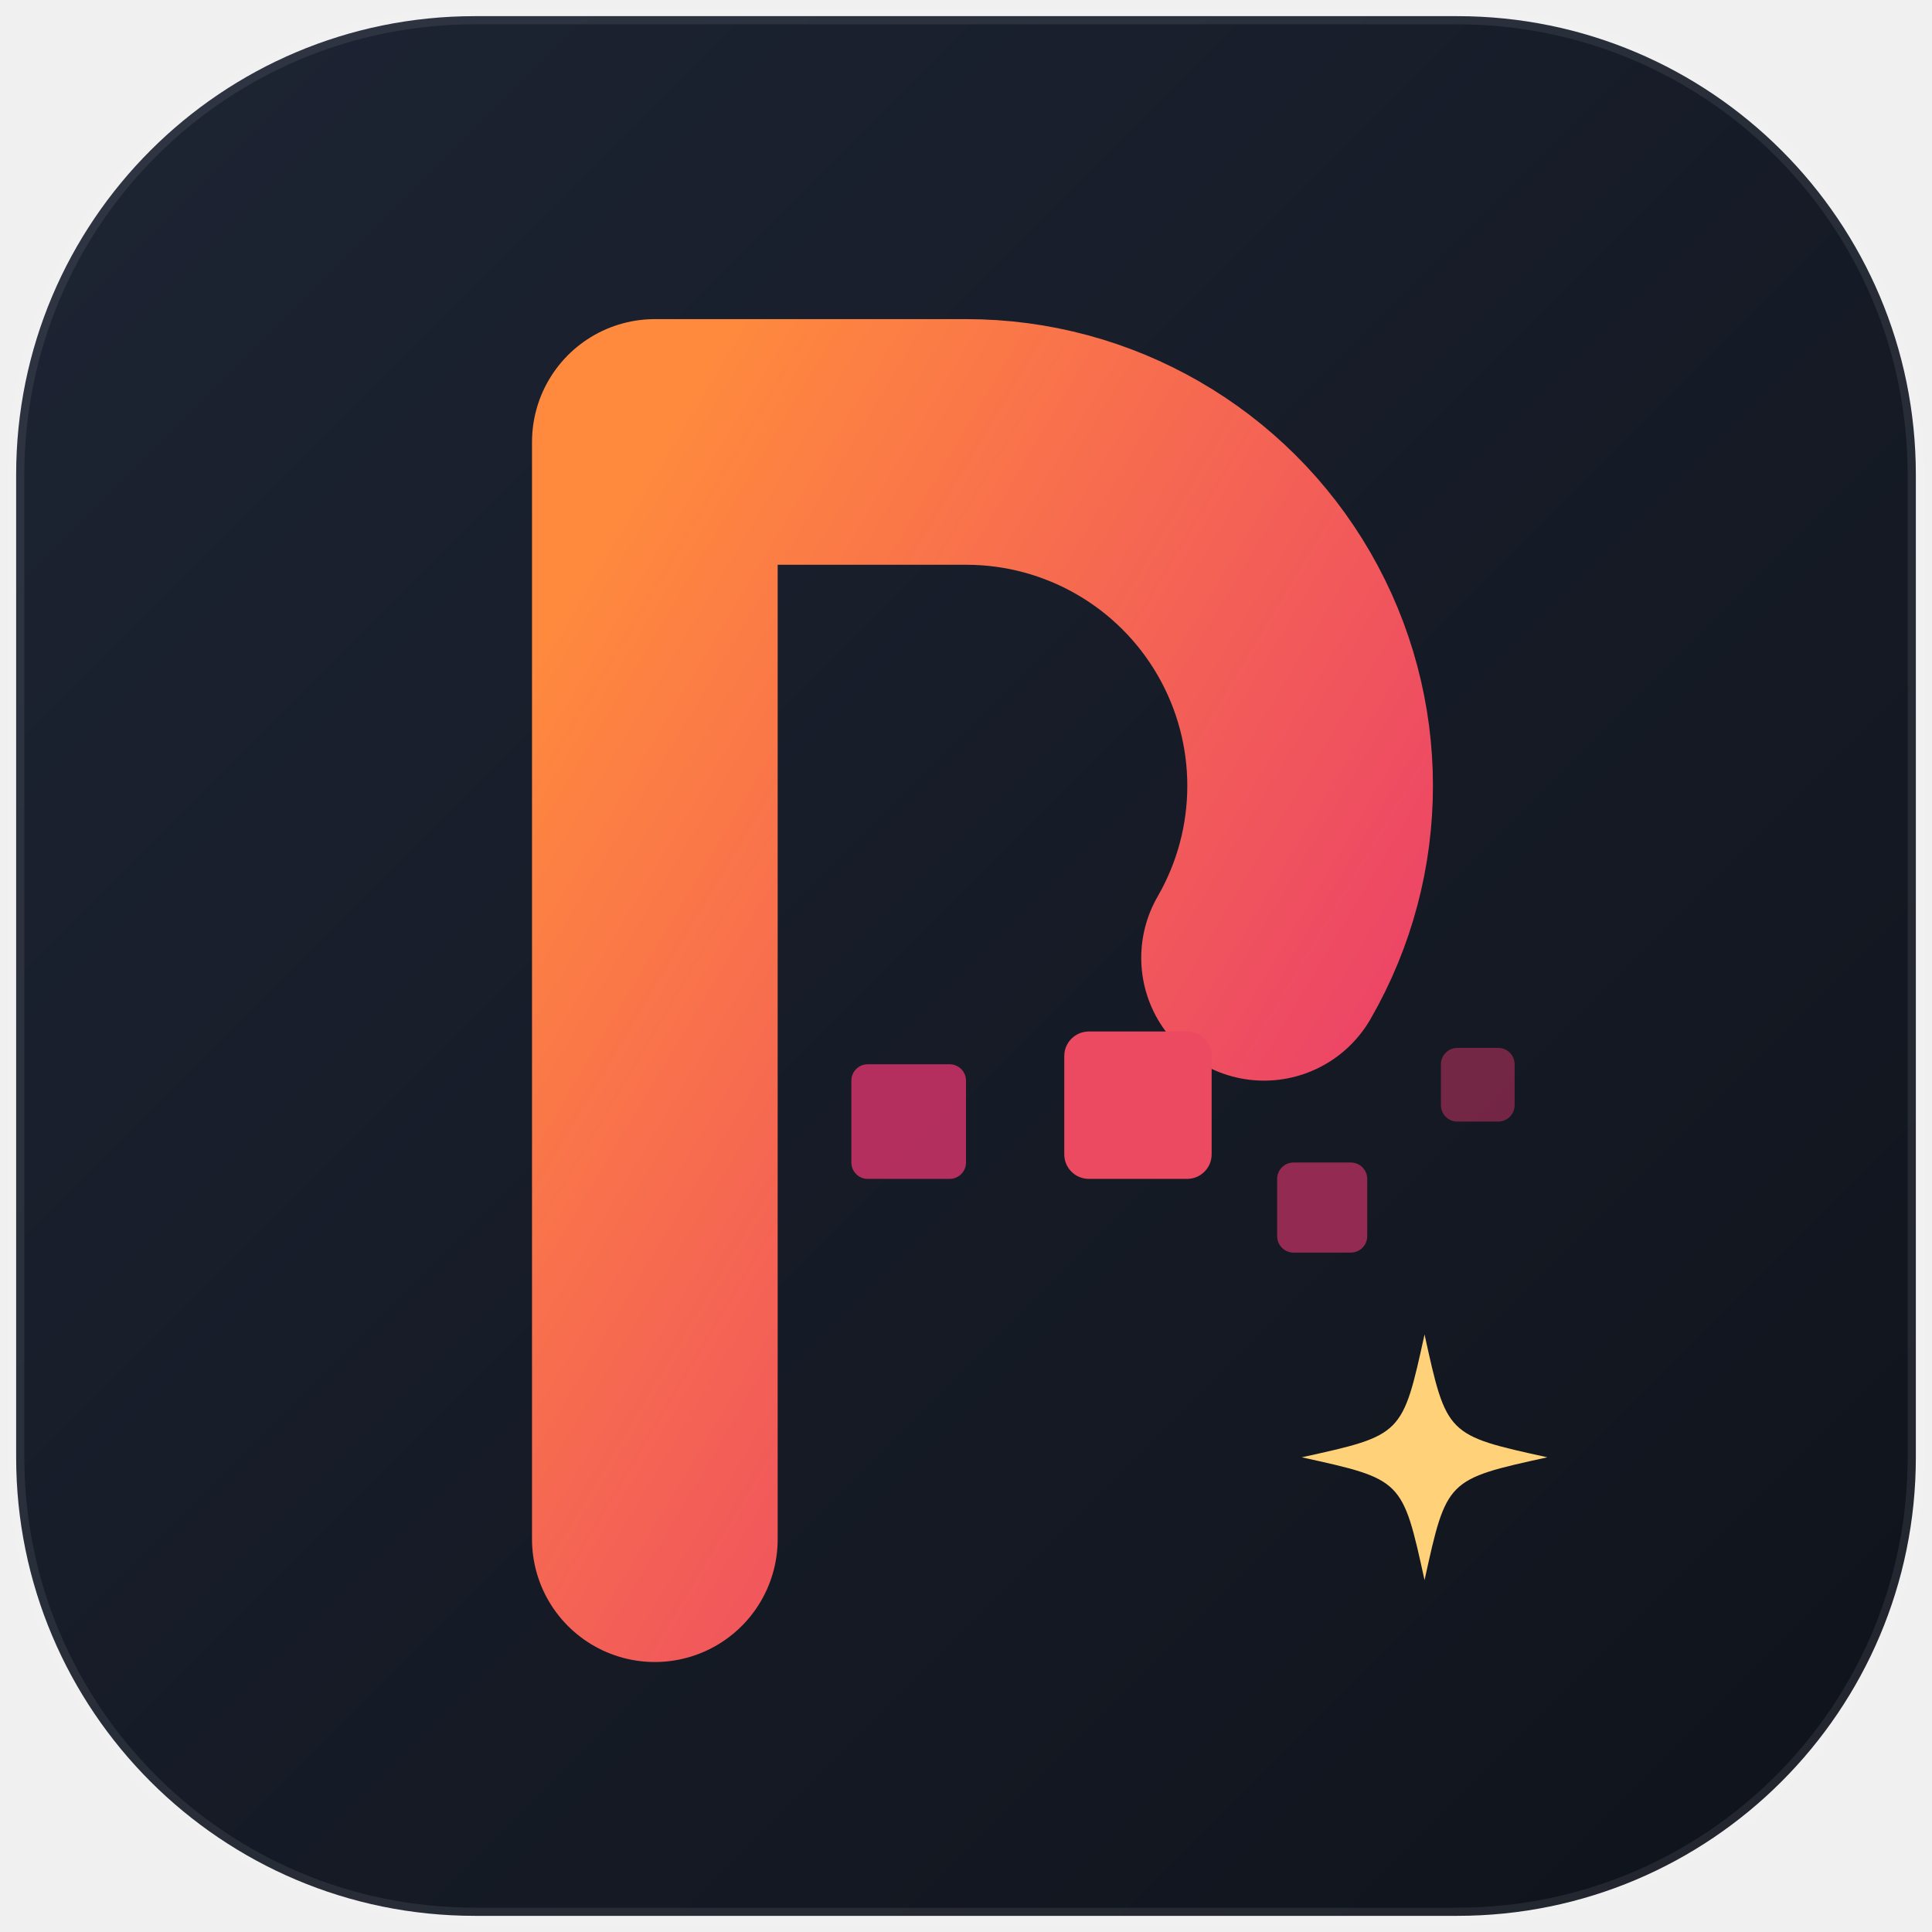
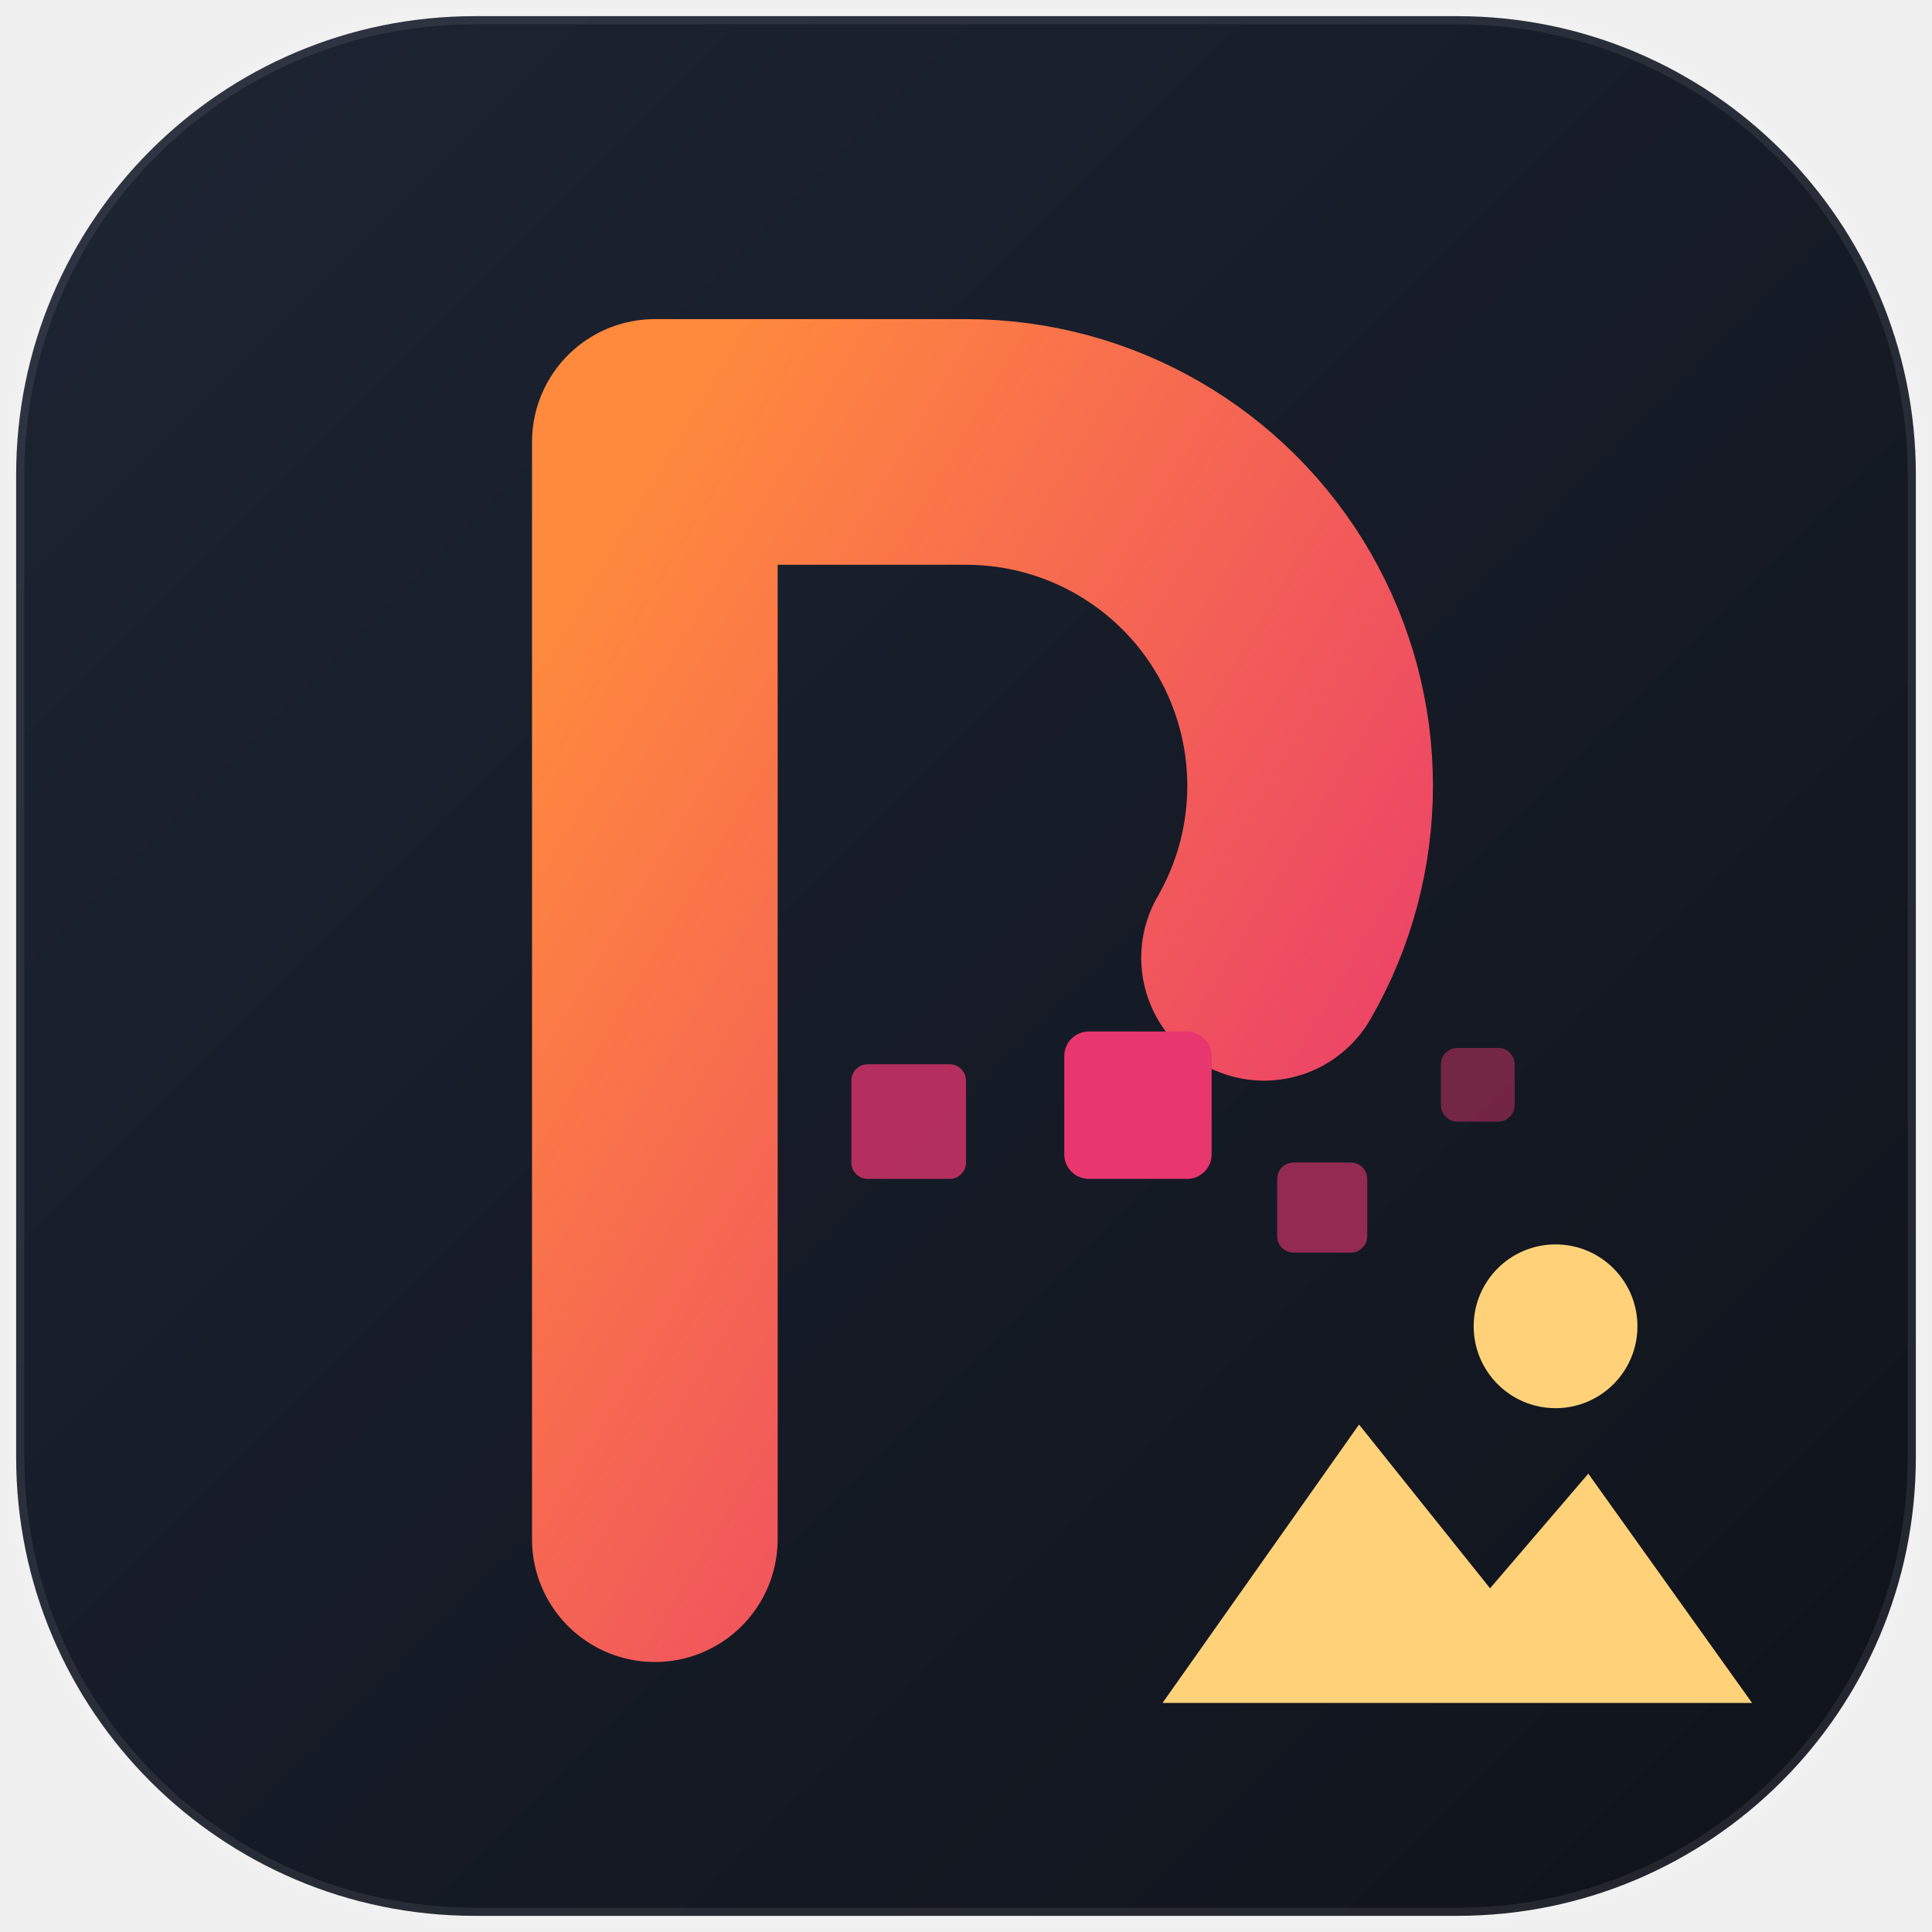
<svg xmlns="http://www.w3.org/2000/svg" viewBox="0 0 256 256" width="256" height="256">
  <defs>
    <linearGradient id="f" x1="0" y1="0" x2="1" y2="1">
      <stop offset="0" stop-color="#1D2433" />
      <stop offset="1" stop-color="#0F131B" />
    </linearGradient>
    <linearGradient id="r" x1="0" y1="0" x2="1" y2="1">
      <stop offset="0" stop-color="#FF8A3D" />
      <stop offset="1" stop-color="#E8366F" />
    </linearGradient>
  </defs>
  <g transform="translate(128 128) scale(1.085) translate(-128 -128)">
    <rect x="12" y="12" width="232" height="232" rx="56" fill="url(#f)" />
    <rect x="12" y="12" width="232" height="232" rx="56" fill="none" stroke="#FFFFFF" stroke-opacity=".08" stroke-width="2" />
    <path d="M90 198 V64 H128 A42 42 0 0 1 164.4 127" fill="none" stroke="url(#r)" stroke-width="30" stroke-linecap="round" stroke-linejoin="round" />
-     <rect x="140" y="136" width="18" height="18" rx="3" fill="#EC4A60" opacity="1" />
-     <rect x="114" y="140" width="14" height="14" rx="2" fill="#E8366F" opacity="0.75" />
-     <rect x="166" y="152" width="11" height="11" rx="2" fill="#E8366F" opacity="0.6" />
-     <rect x="186" y="138" width="9" height="9" rx="2" fill="#E8366F" opacity="0.45" />
-     <path fill="#FFD27A" d="M184 173 C186.7 185.3 186.7 185.3 199 188 C186.7 190.7 186.7 190.7 184 203 C181.3 190.7 181.3 190.7 169 188 C181.3 185.3 181.3 185.3 184 173z" />
+     <rect x="140" y="136" width="18" height="18" rx="3" fill="#E8366F" />
+     <rect x="114" y="140" width="14" height="14" rx="2" fill="#E8366F" opacity=".75" />
+     <rect x="166" y="152" width="11" height="11" rx="2" fill="#E8366F" opacity=".6" />
+     <rect x="186" y="138" width="9" height="9" rx="2" fill="#E8366F" opacity=".45" />
+     <g transform="translate(186 190) scale(2.0) translate(-186 -190)">
+       <circle cx="193" cy="181" r="5" fill="#FFD27A" />
+       <path d="M169 204 L181 187 L189 197 L195 190 L205 204Z" fill="#FFD27A" />
+     </g>
  </g>
</svg>
